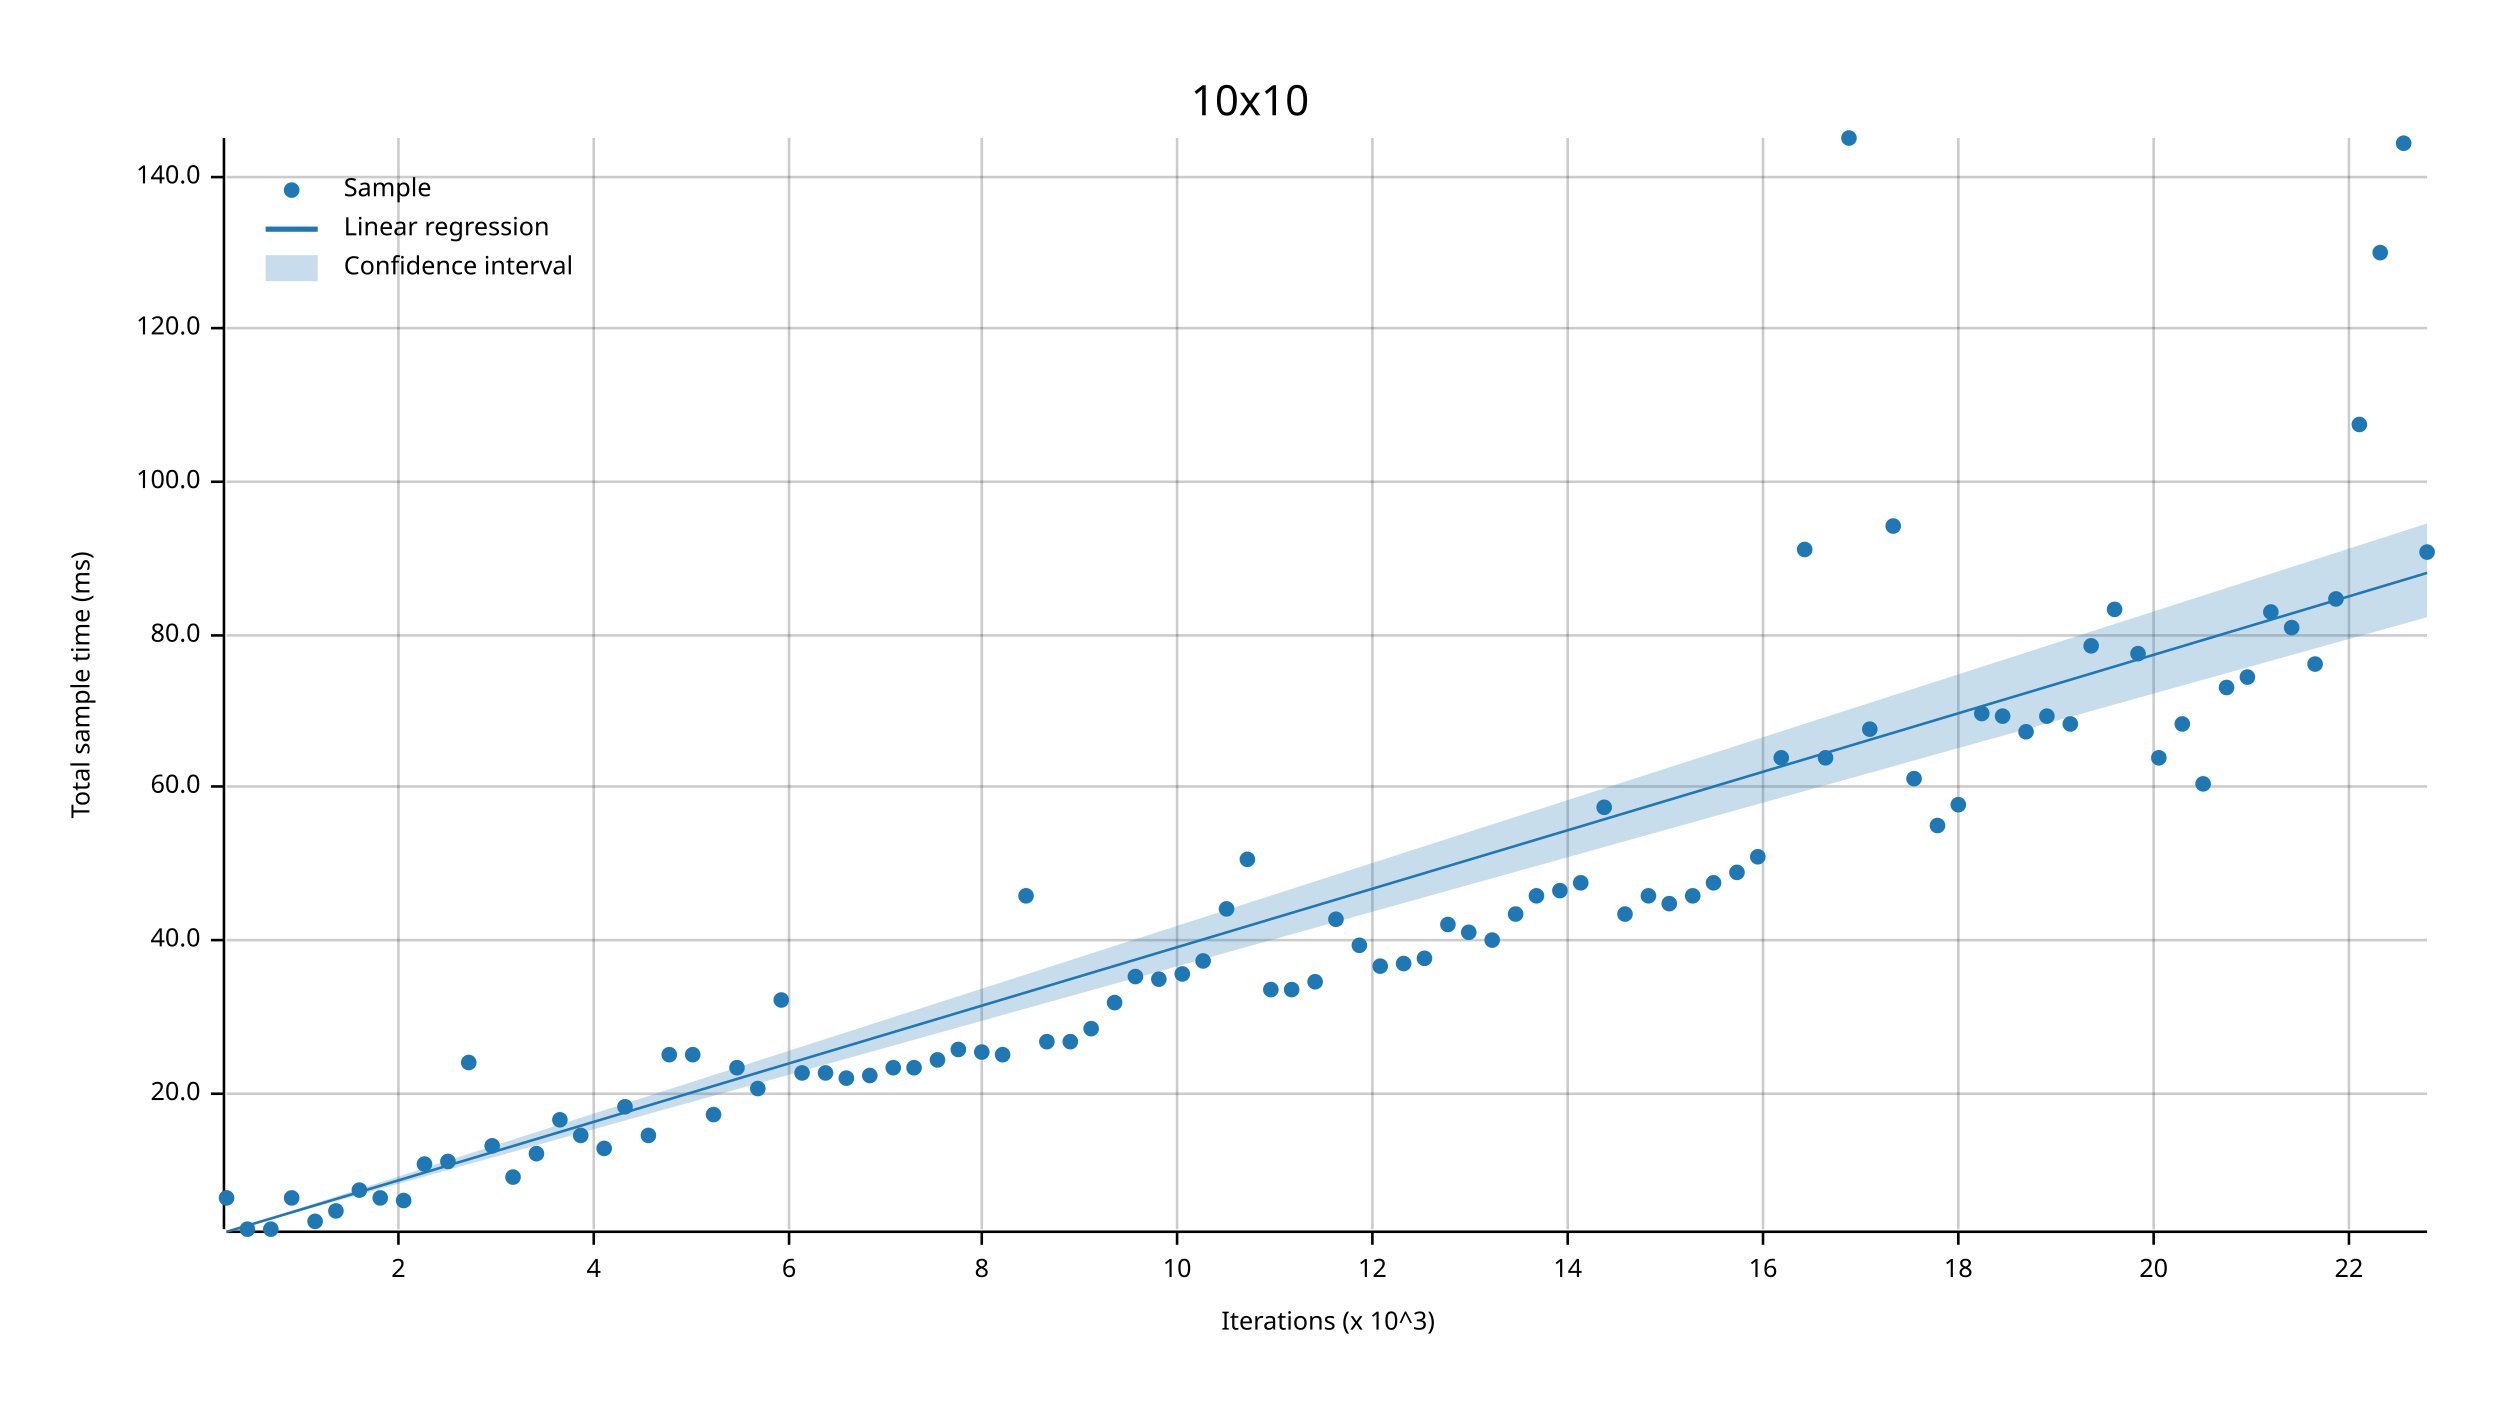
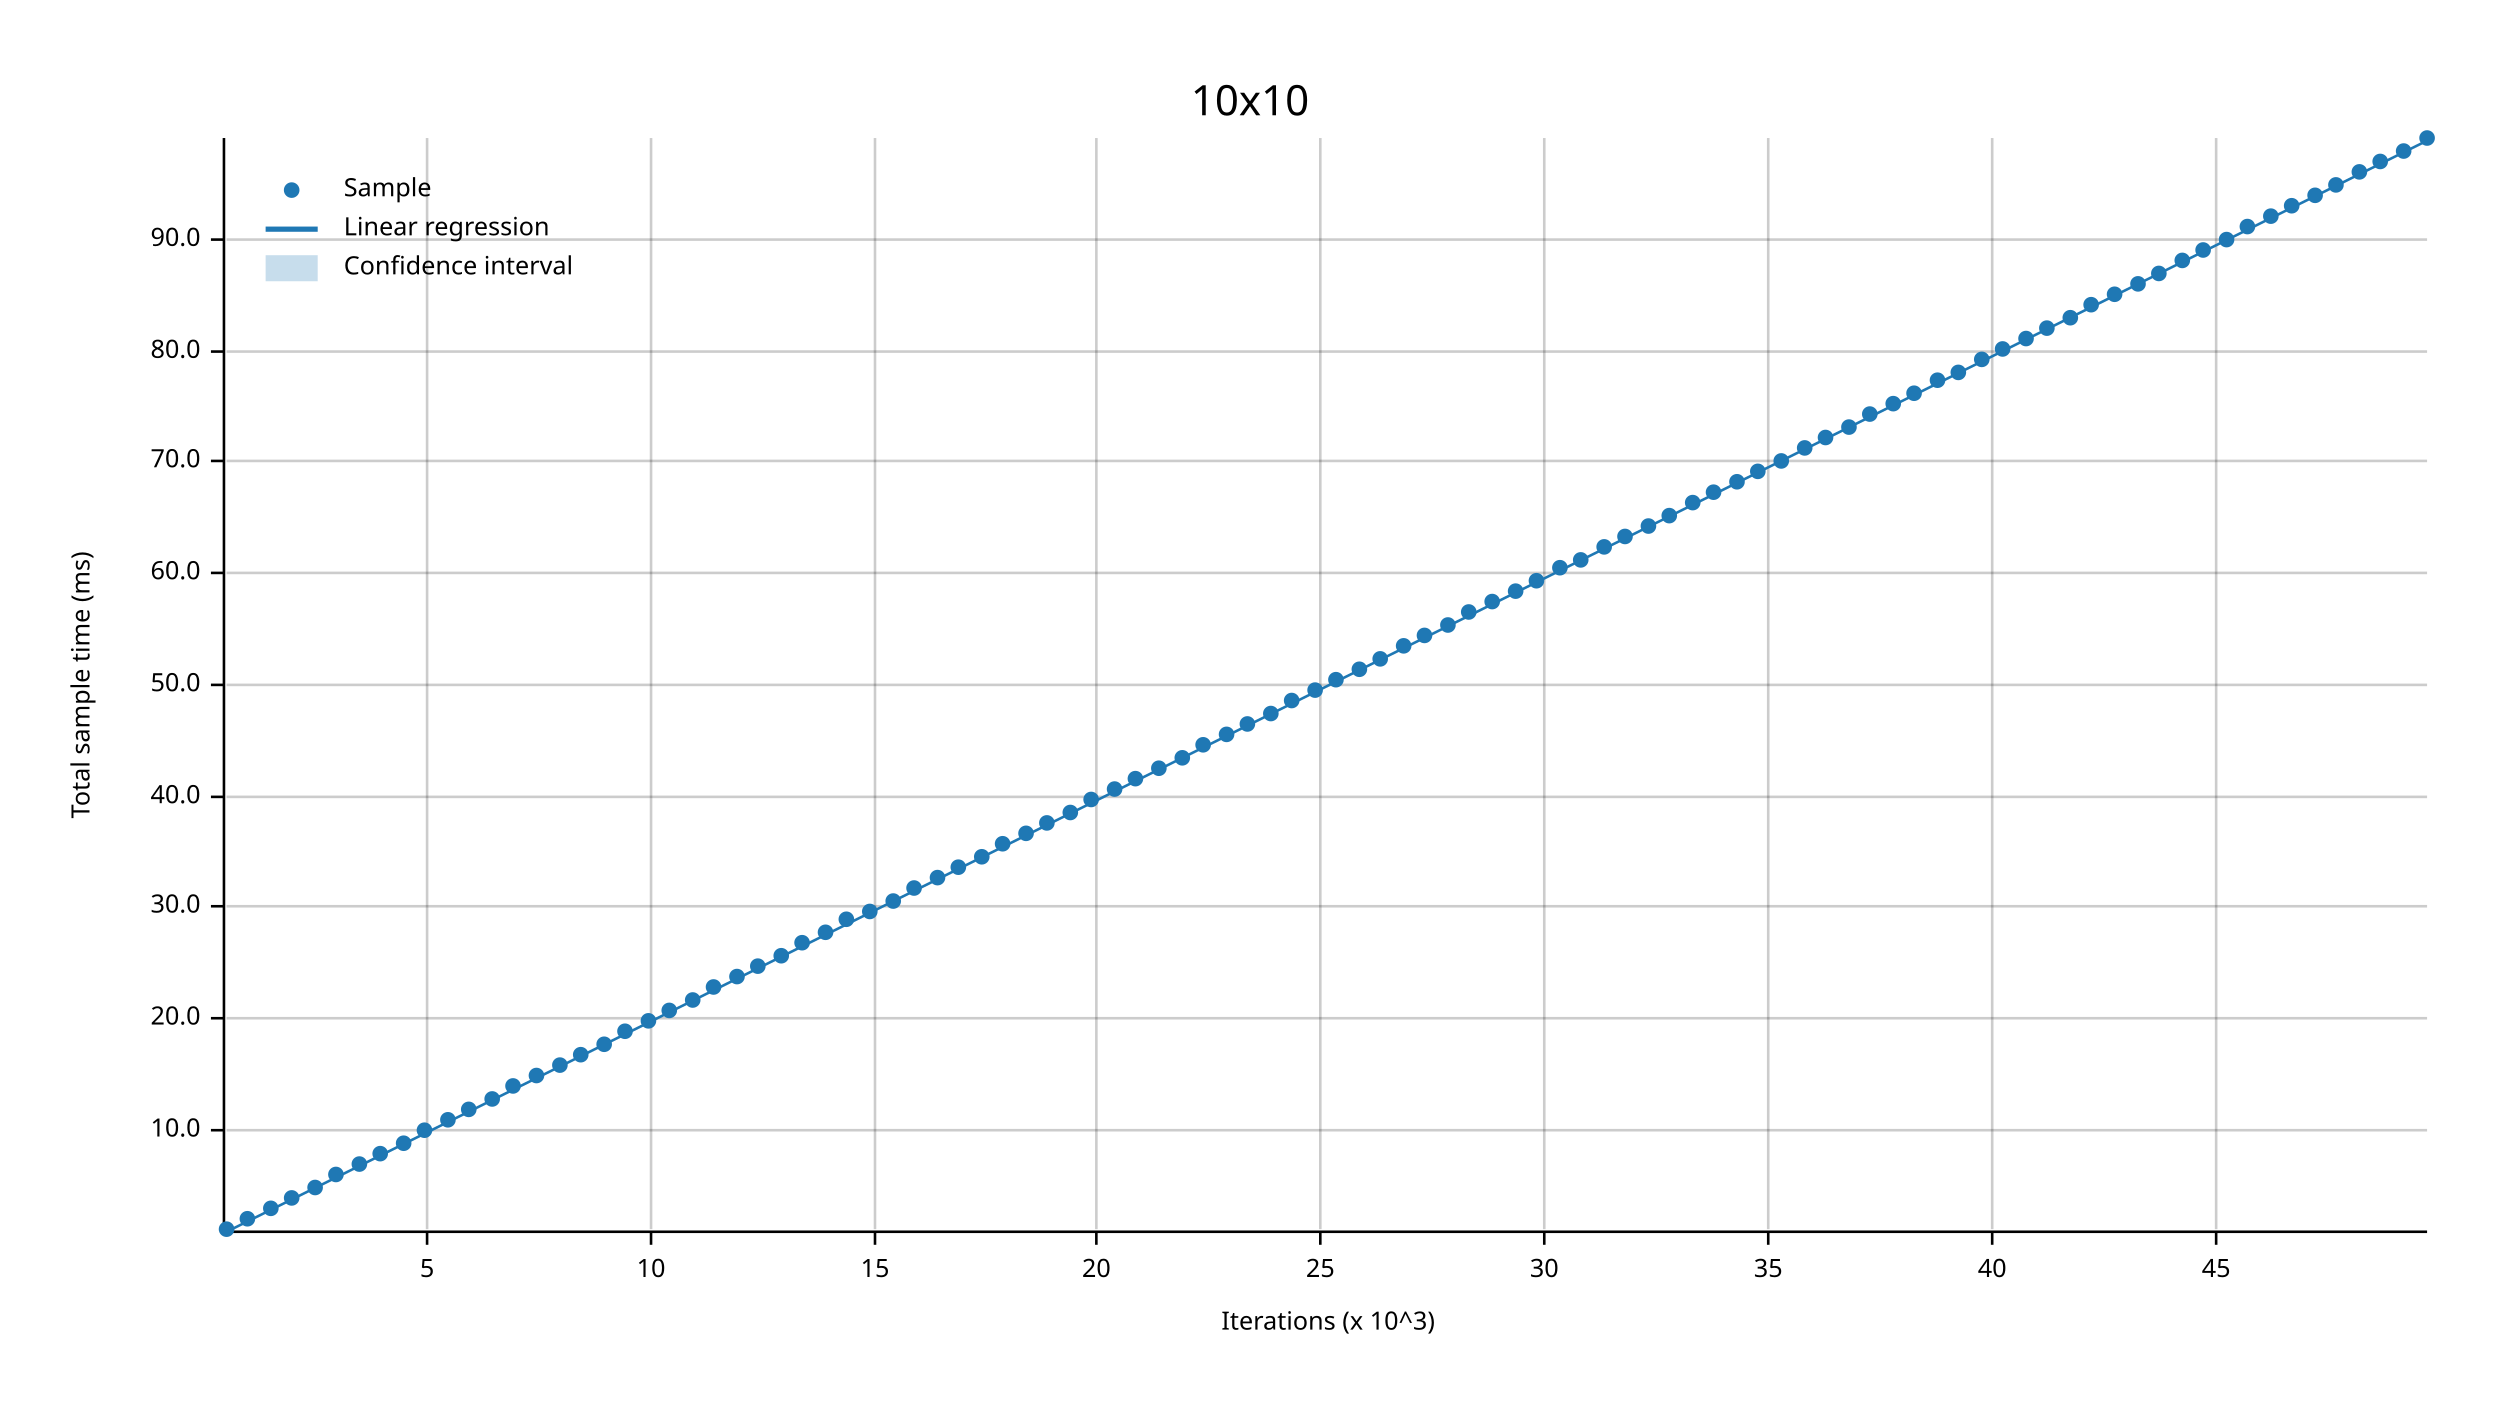
<svg xmlns="http://www.w3.org/2000/svg" width="960" height="540" viewBox="0 0 960 540">
  <text x="480" y="32" dy="0.76em" text-anchor="middle" font-family="sans-serif" font-size="16.129" opacity="1" fill="#000000">
10x10
</text>
  <text x="27" y="263" dy="0.76em" text-anchor="middle" font-family="sans-serif" font-size="9.677" opacity="1" fill="#000000" transform="rotate(270, 27, 263)">
Total sample time (ms)
</text>
  <text x="510" y="513" dy="-0.5ex" text-anchor="middle" font-family="sans-serif" font-size="9.677" opacity="1" fill="#000000">
Iterations (x 10^3)
</text>
-   <line opacity="0.2" stroke="#000000" stroke-width="1" x1="153" y1="472" x2="153" y2="53" />
-   <line opacity="0.2" stroke="#000000" stroke-width="1" x1="228" y1="472" x2="228" y2="53" />
-   <line opacity="0.2" stroke="#000000" stroke-width="1" x1="303" y1="472" x2="303" y2="53" />
-   <line opacity="0.2" stroke="#000000" stroke-width="1" x1="377" y1="472" x2="377" y2="53" />
-   <line opacity="0.2" stroke="#000000" stroke-width="1" x1="452" y1="472" x2="452" y2="53" />
-   <line opacity="0.2" stroke="#000000" stroke-width="1" x1="527" y1="472" x2="527" y2="53" />
-   <line opacity="0.2" stroke="#000000" stroke-width="1" x1="602" y1="472" x2="602" y2="53" />
-   <line opacity="0.2" stroke="#000000" stroke-width="1" x1="677" y1="472" x2="677" y2="53" />
-   <line opacity="0.2" stroke="#000000" stroke-width="1" x1="752" y1="472" x2="752" y2="53" />
-   <line opacity="0.2" stroke="#000000" stroke-width="1" x1="827" y1="472" x2="827" y2="53" />
-   <line opacity="0.2" stroke="#000000" stroke-width="1" x1="902" y1="472" x2="902" y2="53" />
-   <line opacity="0.2" stroke="#000000" stroke-width="1" x1="87" y1="420" x2="932" y2="420" />
-   <line opacity="0.2" stroke="#000000" stroke-width="1" x1="87" y1="361" x2="932" y2="361" />
-   <line opacity="0.2" stroke="#000000" stroke-width="1" x1="87" y1="302" x2="932" y2="302" />
-   <line opacity="0.2" stroke="#000000" stroke-width="1" x1="87" y1="244" x2="932" y2="244" />
-   <line opacity="0.2" stroke="#000000" stroke-width="1" x1="87" y1="185" x2="932" y2="185" />
-   <line opacity="0.2" stroke="#000000" stroke-width="1" x1="87" y1="126" x2="932" y2="126" />
-   <line opacity="0.2" stroke="#000000" stroke-width="1" x1="87" y1="68" x2="932" y2="68" />
+   <line opacity="0.2" stroke="#000000" stroke-width="1" x1="164" y1="472" x2="164" y2="53" />
+   <line opacity="0.2" stroke="#000000" stroke-width="1" x1="250" y1="472" x2="250" y2="53" />
+   <line opacity="0.2" stroke="#000000" stroke-width="1" x1="336" y1="472" x2="336" y2="53" />
+   <line opacity="0.2" stroke="#000000" stroke-width="1" x1="421" y1="472" x2="421" y2="53" />
+   <line opacity="0.2" stroke="#000000" stroke-width="1" x1="507" y1="472" x2="507" y2="53" />
+   <line opacity="0.2" stroke="#000000" stroke-width="1" x1="593" y1="472" x2="593" y2="53" />
+   <line opacity="0.2" stroke="#000000" stroke-width="1" x1="679" y1="472" x2="679" y2="53" />
+   <line opacity="0.2" stroke="#000000" stroke-width="1" x1="765" y1="472" x2="765" y2="53" />
+   <line opacity="0.2" stroke="#000000" stroke-width="1" x1="851" y1="472" x2="851" y2="53" />
+   <line opacity="0.2" stroke="#000000" stroke-width="1" x1="87" y1="434" x2="932" y2="434" />
+   <line opacity="0.2" stroke="#000000" stroke-width="1" x1="87" y1="391" x2="932" y2="391" />
+   <line opacity="0.2" stroke="#000000" stroke-width="1" x1="87" y1="348" x2="932" y2="348" />
+   <line opacity="0.2" stroke="#000000" stroke-width="1" x1="87" y1="306" x2="932" y2="306" />
+   <line opacity="0.2" stroke="#000000" stroke-width="1" x1="87" y1="263" x2="932" y2="263" />
+   <line opacity="0.2" stroke="#000000" stroke-width="1" x1="87" y1="220" x2="932" y2="220" />
+   <line opacity="0.2" stroke="#000000" stroke-width="1" x1="87" y1="177" x2="932" y2="177" />
+   <line opacity="0.2" stroke="#000000" stroke-width="1" x1="87" y1="135" x2="932" y2="135" />
+   <line opacity="0.2" stroke="#000000" stroke-width="1" x1="87" y1="92" x2="932" y2="92" />
  <polyline fill="none" opacity="1" stroke="#000000" stroke-width="1" points="86,53 86,472 " />
-   <text x="77" y="420" dy="0.5ex" text-anchor="end" font-family="sans-serif" font-size="9.677" opacity="1" fill="#000000">
+   <text x="77" y="434" dy="0.5ex" text-anchor="end" font-family="sans-serif" font-size="9.677" opacity="1" fill="#000000">
+ 10.0
+ </text>
+   <polyline fill="none" opacity="1" stroke="#000000" stroke-width="1" points="81,434 86,434 " />
+   <text x="77" y="391" dy="0.5ex" text-anchor="end" font-family="sans-serif" font-size="9.677" opacity="1" fill="#000000">
20.0
</text>
-   <polyline fill="none" opacity="1" stroke="#000000" stroke-width="1" points="81,420 86,420 " />
-   <text x="77" y="361" dy="0.5ex" text-anchor="end" font-family="sans-serif" font-size="9.677" opacity="1" fill="#000000">
+   <polyline fill="none" opacity="1" stroke="#000000" stroke-width="1" points="81,391 86,391 " />
+   <text x="77" y="348" dy="0.5ex" text-anchor="end" font-family="sans-serif" font-size="9.677" opacity="1" fill="#000000">
+ 30.0
+ </text>
+   <polyline fill="none" opacity="1" stroke="#000000" stroke-width="1" points="81,348 86,348 " />
+   <text x="77" y="306" dy="0.5ex" text-anchor="end" font-family="sans-serif" font-size="9.677" opacity="1" fill="#000000">
40.0
</text>
-   <polyline fill="none" opacity="1" stroke="#000000" stroke-width="1" points="81,361 86,361 " />
-   <text x="77" y="302" dy="0.5ex" text-anchor="end" font-family="sans-serif" font-size="9.677" opacity="1" fill="#000000">
+   <polyline fill="none" opacity="1" stroke="#000000" stroke-width="1" points="81,306 86,306 " />
+   <text x="77" y="263" dy="0.5ex" text-anchor="end" font-family="sans-serif" font-size="9.677" opacity="1" fill="#000000">
+ 50.0
+ </text>
+   <polyline fill="none" opacity="1" stroke="#000000" stroke-width="1" points="81,263 86,263 " />
+   <text x="77" y="220" dy="0.5ex" text-anchor="end" font-family="sans-serif" font-size="9.677" opacity="1" fill="#000000">
60.0
</text>
-   <polyline fill="none" opacity="1" stroke="#000000" stroke-width="1" points="81,302 86,302 " />
-   <text x="77" y="244" dy="0.5ex" text-anchor="end" font-family="sans-serif" font-size="9.677" opacity="1" fill="#000000">
+   <polyline fill="none" opacity="1" stroke="#000000" stroke-width="1" points="81,220 86,220 " />
+   <text x="77" y="177" dy="0.5ex" text-anchor="end" font-family="sans-serif" font-size="9.677" opacity="1" fill="#000000">
+ 70.0
+ </text>
+   <polyline fill="none" opacity="1" stroke="#000000" stroke-width="1" points="81,177 86,177 " />
+   <text x="77" y="135" dy="0.5ex" text-anchor="end" font-family="sans-serif" font-size="9.677" opacity="1" fill="#000000">
80.0
</text>
-   <polyline fill="none" opacity="1" stroke="#000000" stroke-width="1" points="81,244 86,244 " />
-   <text x="77" y="185" dy="0.5ex" text-anchor="end" font-family="sans-serif" font-size="9.677" opacity="1" fill="#000000">
- 100.0
- </text>
-   <polyline fill="none" opacity="1" stroke="#000000" stroke-width="1" points="81,185 86,185 " />
-   <text x="77" y="126" dy="0.5ex" text-anchor="end" font-family="sans-serif" font-size="9.677" opacity="1" fill="#000000">
- 120.0
- </text>
-   <polyline fill="none" opacity="1" stroke="#000000" stroke-width="1" points="81,126 86,126 " />
-   <text x="77" y="68" dy="0.5ex" text-anchor="end" font-family="sans-serif" font-size="9.677" opacity="1" fill="#000000">
- 140.0
- </text>
-   <polyline fill="none" opacity="1" stroke="#000000" stroke-width="1" points="81,68 86,68 " />
+   <polyline fill="none" opacity="1" stroke="#000000" stroke-width="1" points="81,135 86,135 " />
+   <text x="77" y="92" dy="0.5ex" text-anchor="end" font-family="sans-serif" font-size="9.677" opacity="1" fill="#000000">
+ 90.0
+ </text>
+   <polyline fill="none" opacity="1" stroke="#000000" stroke-width="1" points="81,92 86,92 " />
  <polyline fill="none" opacity="1" stroke="#000000" stroke-width="1" points="87,473 932,473 " />
-   <text x="153" y="483" dy="0.76em" text-anchor="middle" font-family="sans-serif" font-size="9.677" opacity="1" fill="#000000">
- 2
- </text>
-   <polyline fill="none" opacity="1" stroke="#000000" stroke-width="1" points="153,473 153,478 " />
-   <text x="228" y="483" dy="0.76em" text-anchor="middle" font-family="sans-serif" font-size="9.677" opacity="1" fill="#000000">
- 4
- </text>
-   <polyline fill="none" opacity="1" stroke="#000000" stroke-width="1" points="228,473 228,478 " />
-   <text x="303" y="483" dy="0.76em" text-anchor="middle" font-family="sans-serif" font-size="9.677" opacity="1" fill="#000000">
- 6
- </text>
-   <polyline fill="none" opacity="1" stroke="#000000" stroke-width="1" points="303,473 303,478 " />
-   <text x="377" y="483" dy="0.76em" text-anchor="middle" font-family="sans-serif" font-size="9.677" opacity="1" fill="#000000">
- 8
- </text>
-   <polyline fill="none" opacity="1" stroke="#000000" stroke-width="1" points="377,473 377,478 " />
-   <text x="452" y="483" dy="0.76em" text-anchor="middle" font-family="sans-serif" font-size="9.677" opacity="1" fill="#000000">
+   <text x="164" y="483" dy="0.76em" text-anchor="middle" font-family="sans-serif" font-size="9.677" opacity="1" fill="#000000">
+ 5
+ </text>
+   <polyline fill="none" opacity="1" stroke="#000000" stroke-width="1" points="164,473 164,478 " />
+   <text x="250" y="483" dy="0.76em" text-anchor="middle" font-family="sans-serif" font-size="9.677" opacity="1" fill="#000000">
10
</text>
-   <polyline fill="none" opacity="1" stroke="#000000" stroke-width="1" points="452,473 452,478 " />
-   <text x="527" y="483" dy="0.76em" text-anchor="middle" font-family="sans-serif" font-size="9.677" opacity="1" fill="#000000">
- 12
- </text>
-   <polyline fill="none" opacity="1" stroke="#000000" stroke-width="1" points="527,473 527,478 " />
-   <text x="602" y="483" dy="0.76em" text-anchor="middle" font-family="sans-serif" font-size="9.677" opacity="1" fill="#000000">
- 14
- </text>
-   <polyline fill="none" opacity="1" stroke="#000000" stroke-width="1" points="602,473 602,478 " />
-   <text x="677" y="483" dy="0.76em" text-anchor="middle" font-family="sans-serif" font-size="9.677" opacity="1" fill="#000000">
- 16
- </text>
-   <polyline fill="none" opacity="1" stroke="#000000" stroke-width="1" points="677,473 677,478 " />
-   <text x="752" y="483" dy="0.76em" text-anchor="middle" font-family="sans-serif" font-size="9.677" opacity="1" fill="#000000">
- 18
- </text>
-   <polyline fill="none" opacity="1" stroke="#000000" stroke-width="1" points="752,473 752,478 " />
-   <text x="827" y="483" dy="0.76em" text-anchor="middle" font-family="sans-serif" font-size="9.677" opacity="1" fill="#000000">
+   <polyline fill="none" opacity="1" stroke="#000000" stroke-width="1" points="250,473 250,478 " />
+   <text x="336" y="483" dy="0.76em" text-anchor="middle" font-family="sans-serif" font-size="9.677" opacity="1" fill="#000000">
+ 15
+ </text>
+   <polyline fill="none" opacity="1" stroke="#000000" stroke-width="1" points="336,473 336,478 " />
+   <text x="421" y="483" dy="0.76em" text-anchor="middle" font-family="sans-serif" font-size="9.677" opacity="1" fill="#000000">
20
</text>
-   <polyline fill="none" opacity="1" stroke="#000000" stroke-width="1" points="827,473 827,478 " />
-   <text x="902" y="483" dy="0.76em" text-anchor="middle" font-family="sans-serif" font-size="9.677" opacity="1" fill="#000000">
- 22
- </text>
-   <polyline fill="none" opacity="1" stroke="#000000" stroke-width="1" points="902,473 902,478 " />
-   <circle cx="87" cy="460" r="3" opacity="1" fill="#1F78B4" stroke="none" stroke-width="1" />
-   <circle cx="95" cy="472" r="3" opacity="1" fill="#1F78B4" stroke="none" stroke-width="1" />
-   <circle cx="104" cy="472" r="3" opacity="1" fill="#1F78B4" stroke="none" stroke-width="1" />
+   <polyline fill="none" opacity="1" stroke="#000000" stroke-width="1" points="421,473 421,478 " />
+   <text x="507" y="483" dy="0.76em" text-anchor="middle" font-family="sans-serif" font-size="9.677" opacity="1" fill="#000000">
+ 25
+ </text>
+   <polyline fill="none" opacity="1" stroke="#000000" stroke-width="1" points="507,473 507,478 " />
+   <text x="593" y="483" dy="0.76em" text-anchor="middle" font-family="sans-serif" font-size="9.677" opacity="1" fill="#000000">
+ 30
+ </text>
+   <polyline fill="none" opacity="1" stroke="#000000" stroke-width="1" points="593,473 593,478 " />
+   <text x="679" y="483" dy="0.76em" text-anchor="middle" font-family="sans-serif" font-size="9.677" opacity="1" fill="#000000">
+ 35
+ </text>
+   <polyline fill="none" opacity="1" stroke="#000000" stroke-width="1" points="679,473 679,478 " />
+   <text x="765" y="483" dy="0.76em" text-anchor="middle" font-family="sans-serif" font-size="9.677" opacity="1" fill="#000000">
+ 40
+ </text>
+   <polyline fill="none" opacity="1" stroke="#000000" stroke-width="1" points="765,473 765,478 " />
+   <text x="851" y="483" dy="0.76em" text-anchor="middle" font-family="sans-serif" font-size="9.677" opacity="1" fill="#000000">
+ 45
+ </text>
+   <polyline fill="none" opacity="1" stroke="#000000" stroke-width="1" points="851,473 851,478 " />
+   <circle cx="87" cy="472" r="3" opacity="1" fill="#1F78B4" stroke="none" stroke-width="1" />
+   <circle cx="95" cy="468" r="3" opacity="1" fill="#1F78B4" stroke="none" stroke-width="1" />
+   <circle cx="104" cy="464" r="3" opacity="1" fill="#1F78B4" stroke="none" stroke-width="1" />
  <circle cx="112" cy="460" r="3" opacity="1" fill="#1F78B4" stroke="none" stroke-width="1" />
-   <circle cx="121" cy="469" r="3" opacity="1" fill="#1F78B4" stroke="none" stroke-width="1" />
-   <circle cx="129" cy="465" r="3" opacity="1" fill="#1F78B4" stroke="none" stroke-width="1" />
-   <circle cx="138" cy="457" r="3" opacity="1" fill="#1F78B4" stroke="none" stroke-width="1" />
-   <circle cx="146" cy="460" r="3" opacity="1" fill="#1F78B4" stroke="none" stroke-width="1" />
-   <circle cx="155" cy="461" r="3" opacity="1" fill="#1F78B4" stroke="none" stroke-width="1" />
-   <circle cx="163" cy="447" r="3" opacity="1" fill="#1F78B4" stroke="none" stroke-width="1" />
-   <circle cx="172" cy="446" r="3" opacity="1" fill="#1F78B4" stroke="none" stroke-width="1" />
-   <circle cx="180" cy="408" r="3" opacity="1" fill="#1F78B4" stroke="none" stroke-width="1" />
-   <circle cx="189" cy="440" r="3" opacity="1" fill="#1F78B4" stroke="none" stroke-width="1" />
-   <circle cx="197" cy="452" r="3" opacity="1" fill="#1F78B4" stroke="none" stroke-width="1" />
-   <circle cx="206" cy="443" r="3" opacity="1" fill="#1F78B4" stroke="none" stroke-width="1" />
-   <circle cx="215" cy="430" r="3" opacity="1" fill="#1F78B4" stroke="none" stroke-width="1" />
-   <circle cx="223" cy="436" r="3" opacity="1" fill="#1F78B4" stroke="none" stroke-width="1" />
-   <circle cx="232" cy="441" r="3" opacity="1" fill="#1F78B4" stroke="none" stroke-width="1" />
-   <circle cx="240" cy="425" r="3" opacity="1" fill="#1F78B4" stroke="none" stroke-width="1" />
-   <circle cx="249" cy="436" r="3" opacity="1" fill="#1F78B4" stroke="none" stroke-width="1" />
-   <circle cx="257" cy="405" r="3" opacity="1" fill="#1F78B4" stroke="none" stroke-width="1" />
-   <circle cx="266" cy="405" r="3" opacity="1" fill="#1F78B4" stroke="none" stroke-width="1" />
-   <circle cx="274" cy="428" r="3" opacity="1" fill="#1F78B4" stroke="none" stroke-width="1" />
-   <circle cx="283" cy="410" r="3" opacity="1" fill="#1F78B4" stroke="none" stroke-width="1" />
-   <circle cx="291" cy="418" r="3" opacity="1" fill="#1F78B4" stroke="none" stroke-width="1" />
-   <circle cx="300" cy="384" r="3" opacity="1" fill="#1F78B4" stroke="none" stroke-width="1" />
-   <circle cx="308" cy="412" r="3" opacity="1" fill="#1F78B4" stroke="none" stroke-width="1" />
-   <circle cx="317" cy="412" r="3" opacity="1" fill="#1F78B4" stroke="none" stroke-width="1" />
-   <circle cx="325" cy="414" r="3" opacity="1" fill="#1F78B4" stroke="none" stroke-width="1" />
-   <circle cx="334" cy="413" r="3" opacity="1" fill="#1F78B4" stroke="none" stroke-width="1" />
-   <circle cx="343" cy="410" r="3" opacity="1" fill="#1F78B4" stroke="none" stroke-width="1" />
-   <circle cx="351" cy="410" r="3" opacity="1" fill="#1F78B4" stroke="none" stroke-width="1" />
-   <circle cx="360" cy="407" r="3" opacity="1" fill="#1F78B4" stroke="none" stroke-width="1" />
-   <circle cx="368" cy="403" r="3" opacity="1" fill="#1F78B4" stroke="none" stroke-width="1" />
-   <circle cx="377" cy="404" r="3" opacity="1" fill="#1F78B4" stroke="none" stroke-width="1" />
-   <circle cx="385" cy="405" r="3" opacity="1" fill="#1F78B4" stroke="none" stroke-width="1" />
-   <circle cx="394" cy="344" r="3" opacity="1" fill="#1F78B4" stroke="none" stroke-width="1" />
-   <circle cx="402" cy="400" r="3" opacity="1" fill="#1F78B4" stroke="none" stroke-width="1" />
-   <circle cx="411" cy="400" r="3" opacity="1" fill="#1F78B4" stroke="none" stroke-width="1" />
-   <circle cx="419" cy="395" r="3" opacity="1" fill="#1F78B4" stroke="none" stroke-width="1" />
-   <circle cx="428" cy="385" r="3" opacity="1" fill="#1F78B4" stroke="none" stroke-width="1" />
-   <circle cx="436" cy="375" r="3" opacity="1" fill="#1F78B4" stroke="none" stroke-width="1" />
-   <circle cx="445" cy="376" r="3" opacity="1" fill="#1F78B4" stroke="none" stroke-width="1" />
-   <circle cx="454" cy="374" r="3" opacity="1" fill="#1F78B4" stroke="none" stroke-width="1" />
-   <circle cx="462" cy="369" r="3" opacity="1" fill="#1F78B4" stroke="none" stroke-width="1" />
-   <circle cx="471" cy="349" r="3" opacity="1" fill="#1F78B4" stroke="none" stroke-width="1" />
-   <circle cx="479" cy="330" r="3" opacity="1" fill="#1F78B4" stroke="none" stroke-width="1" />
-   <circle cx="488" cy="380" r="3" opacity="1" fill="#1F78B4" stroke="none" stroke-width="1" />
-   <circle cx="496" cy="380" r="3" opacity="1" fill="#1F78B4" stroke="none" stroke-width="1" />
-   <circle cx="505" cy="377" r="3" opacity="1" fill="#1F78B4" stroke="none" stroke-width="1" />
-   <circle cx="513" cy="353" r="3" opacity="1" fill="#1F78B4" stroke="none" stroke-width="1" />
-   <circle cx="522" cy="363" r="3" opacity="1" fill="#1F78B4" stroke="none" stroke-width="1" />
-   <circle cx="530" cy="371" r="3" opacity="1" fill="#1F78B4" stroke="none" stroke-width="1" />
-   <circle cx="539" cy="370" r="3" opacity="1" fill="#1F78B4" stroke="none" stroke-width="1" />
-   <circle cx="547" cy="368" r="3" opacity="1" fill="#1F78B4" stroke="none" stroke-width="1" />
-   <circle cx="556" cy="355" r="3" opacity="1" fill="#1F78B4" stroke="none" stroke-width="1" />
-   <circle cx="564" cy="358" r="3" opacity="1" fill="#1F78B4" stroke="none" stroke-width="1" />
-   <circle cx="573" cy="361" r="3" opacity="1" fill="#1F78B4" stroke="none" stroke-width="1" />
-   <circle cx="582" cy="351" r="3" opacity="1" fill="#1F78B4" stroke="none" stroke-width="1" />
-   <circle cx="590" cy="344" r="3" opacity="1" fill="#1F78B4" stroke="none" stroke-width="1" />
-   <circle cx="599" cy="342" r="3" opacity="1" fill="#1F78B4" stroke="none" stroke-width="1" />
-   <circle cx="607" cy="339" r="3" opacity="1" fill="#1F78B4" stroke="none" stroke-width="1" />
-   <circle cx="616" cy="310" r="3" opacity="1" fill="#1F78B4" stroke="none" stroke-width="1" />
-   <circle cx="624" cy="351" r="3" opacity="1" fill="#1F78B4" stroke="none" stroke-width="1" />
-   <circle cx="633" cy="344" r="3" opacity="1" fill="#1F78B4" stroke="none" stroke-width="1" />
-   <circle cx="641" cy="347" r="3" opacity="1" fill="#1F78B4" stroke="none" stroke-width="1" />
-   <circle cx="650" cy="344" r="3" opacity="1" fill="#1F78B4" stroke="none" stroke-width="1" />
-   <circle cx="658" cy="339" r="3" opacity="1" fill="#1F78B4" stroke="none" stroke-width="1" />
-   <circle cx="667" cy="335" r="3" opacity="1" fill="#1F78B4" stroke="none" stroke-width="1" />
-   <circle cx="675" cy="329" r="3" opacity="1" fill="#1F78B4" stroke="none" stroke-width="1" />
-   <circle cx="684" cy="291" r="3" opacity="1" fill="#1F78B4" stroke="none" stroke-width="1" />
-   <circle cx="693" cy="211" r="3" opacity="1" fill="#1F78B4" stroke="none" stroke-width="1" />
-   <circle cx="701" cy="291" r="3" opacity="1" fill="#1F78B4" stroke="none" stroke-width="1" />
-   <circle cx="710" cy="53" r="3" opacity="1" fill="#1F78B4" stroke="none" stroke-width="1" />
-   <circle cx="718" cy="280" r="3" opacity="1" fill="#1F78B4" stroke="none" stroke-width="1" />
-   <circle cx="727" cy="202" r="3" opacity="1" fill="#1F78B4" stroke="none" stroke-width="1" />
-   <circle cx="735" cy="299" r="3" opacity="1" fill="#1F78B4" stroke="none" stroke-width="1" />
-   <circle cx="744" cy="317" r="3" opacity="1" fill="#1F78B4" stroke="none" stroke-width="1" />
-   <circle cx="752" cy="309" r="3" opacity="1" fill="#1F78B4" stroke="none" stroke-width="1" />
-   <circle cx="761" cy="274" r="3" opacity="1" fill="#1F78B4" stroke="none" stroke-width="1" />
-   <circle cx="769" cy="275" r="3" opacity="1" fill="#1F78B4" stroke="none" stroke-width="1" />
-   <circle cx="778" cy="281" r="3" opacity="1" fill="#1F78B4" stroke="none" stroke-width="1" />
-   <circle cx="786" cy="275" r="3" opacity="1" fill="#1F78B4" stroke="none" stroke-width="1" />
-   <circle cx="795" cy="278" r="3" opacity="1" fill="#1F78B4" stroke="none" stroke-width="1" />
-   <circle cx="803" cy="248" r="3" opacity="1" fill="#1F78B4" stroke="none" stroke-width="1" />
-   <circle cx="812" cy="234" r="3" opacity="1" fill="#1F78B4" stroke="none" stroke-width="1" />
-   <circle cx="821" cy="251" r="3" opacity="1" fill="#1F78B4" stroke="none" stroke-width="1" />
-   <circle cx="829" cy="291" r="3" opacity="1" fill="#1F78B4" stroke="none" stroke-width="1" />
-   <circle cx="838" cy="278" r="3" opacity="1" fill="#1F78B4" stroke="none" stroke-width="1" />
-   <circle cx="846" cy="301" r="3" opacity="1" fill="#1F78B4" stroke="none" stroke-width="1" />
-   <circle cx="855" cy="264" r="3" opacity="1" fill="#1F78B4" stroke="none" stroke-width="1" />
-   <circle cx="863" cy="260" r="3" opacity="1" fill="#1F78B4" stroke="none" stroke-width="1" />
-   <circle cx="872" cy="235" r="3" opacity="1" fill="#1F78B4" stroke="none" stroke-width="1" />
-   <circle cx="880" cy="241" r="3" opacity="1" fill="#1F78B4" stroke="none" stroke-width="1" />
-   <circle cx="889" cy="255" r="3" opacity="1" fill="#1F78B4" stroke="none" stroke-width="1" />
-   <circle cx="897" cy="230" r="3" opacity="1" fill="#1F78B4" stroke="none" stroke-width="1" />
-   <circle cx="906" cy="163" r="3" opacity="1" fill="#1F78B4" stroke="none" stroke-width="1" />
-   <circle cx="914" cy="97" r="3" opacity="1" fill="#1F78B4" stroke="none" stroke-width="1" />
-   <circle cx="923" cy="55" r="3" opacity="1" fill="#1F78B4" stroke="none" stroke-width="1" />
-   <circle cx="932" cy="212" r="3" opacity="1" fill="#1F78B4" stroke="none" stroke-width="1" />
-   <polyline fill="none" opacity="1" stroke="#1F78B4" stroke-width="1" points="87,473 932,220 " />
-   <polygon opacity="0.25" fill="#1F78B4" points="87,473 932,237 932,201 " />
+   <circle cx="121" cy="456" r="3" opacity="1" fill="#1F78B4" stroke="none" stroke-width="1" />
+   <circle cx="129" cy="451" r="3" opacity="1" fill="#1F78B4" stroke="none" stroke-width="1" />
+   <circle cx="138" cy="447" r="3" opacity="1" fill="#1F78B4" stroke="none" stroke-width="1" />
+   <circle cx="146" cy="443" r="3" opacity="1" fill="#1F78B4" stroke="none" stroke-width="1" />
+   <circle cx="155" cy="439" r="3" opacity="1" fill="#1F78B4" stroke="none" stroke-width="1" />
+   <circle cx="163" cy="434" r="3" opacity="1" fill="#1F78B4" stroke="none" stroke-width="1" />
+   <circle cx="172" cy="430" r="3" opacity="1" fill="#1F78B4" stroke="none" stroke-width="1" />
+   <circle cx="180" cy="426" r="3" opacity="1" fill="#1F78B4" stroke="none" stroke-width="1" />
+   <circle cx="189" cy="422" r="3" opacity="1" fill="#1F78B4" stroke="none" stroke-width="1" />
+   <circle cx="197" cy="417" r="3" opacity="1" fill="#1F78B4" stroke="none" stroke-width="1" />
+   <circle cx="206" cy="413" r="3" opacity="1" fill="#1F78B4" stroke="none" stroke-width="1" />
+   <circle cx="215" cy="409" r="3" opacity="1" fill="#1F78B4" stroke="none" stroke-width="1" />
+   <circle cx="223" cy="405" r="3" opacity="1" fill="#1F78B4" stroke="none" stroke-width="1" />
+   <circle cx="232" cy="401" r="3" opacity="1" fill="#1F78B4" stroke="none" stroke-width="1" />
+   <circle cx="240" cy="396" r="3" opacity="1" fill="#1F78B4" stroke="none" stroke-width="1" />
+   <circle cx="249" cy="392" r="3" opacity="1" fill="#1F78B4" stroke="none" stroke-width="1" />
+   <circle cx="257" cy="388" r="3" opacity="1" fill="#1F78B4" stroke="none" stroke-width="1" />
+   <circle cx="266" cy="384" r="3" opacity="1" fill="#1F78B4" stroke="none" stroke-width="1" />
+   <circle cx="274" cy="379" r="3" opacity="1" fill="#1F78B4" stroke="none" stroke-width="1" />
+   <circle cx="283" cy="375" r="3" opacity="1" fill="#1F78B4" stroke="none" stroke-width="1" />
+   <circle cx="291" cy="371" r="3" opacity="1" fill="#1F78B4" stroke="none" stroke-width="1" />
+   <circle cx="300" cy="367" r="3" opacity="1" fill="#1F78B4" stroke="none" stroke-width="1" />
+   <circle cx="308" cy="362" r="3" opacity="1" fill="#1F78B4" stroke="none" stroke-width="1" />
+   <circle cx="317" cy="358" r="3" opacity="1" fill="#1F78B4" stroke="none" stroke-width="1" />
+   <circle cx="325" cy="353" r="3" opacity="1" fill="#1F78B4" stroke="none" stroke-width="1" />
+   <circle cx="334" cy="350" r="3" opacity="1" fill="#1F78B4" stroke="none" stroke-width="1" />
+   <circle cx="343" cy="346" r="3" opacity="1" fill="#1F78B4" stroke="none" stroke-width="1" />
+   <circle cx="351" cy="341" r="3" opacity="1" fill="#1F78B4" stroke="none" stroke-width="1" />
+   <circle cx="360" cy="337" r="3" opacity="1" fill="#1F78B4" stroke="none" stroke-width="1" />
+   <circle cx="368" cy="333" r="3" opacity="1" fill="#1F78B4" stroke="none" stroke-width="1" />
+   <circle cx="377" cy="329" r="3" opacity="1" fill="#1F78B4" stroke="none" stroke-width="1" />
+   <circle cx="385" cy="324" r="3" opacity="1" fill="#1F78B4" stroke="none" stroke-width="1" />
+   <circle cx="394" cy="320" r="3" opacity="1" fill="#1F78B4" stroke="none" stroke-width="1" />
+   <circle cx="402" cy="316" r="3" opacity="1" fill="#1F78B4" stroke="none" stroke-width="1" />
+   <circle cx="411" cy="312" r="3" opacity="1" fill="#1F78B4" stroke="none" stroke-width="1" />
+   <circle cx="419" cy="307" r="3" opacity="1" fill="#1F78B4" stroke="none" stroke-width="1" />
+   <circle cx="428" cy="303" r="3" opacity="1" fill="#1F78B4" stroke="none" stroke-width="1" />
+   <circle cx="436" cy="299" r="3" opacity="1" fill="#1F78B4" stroke="none" stroke-width="1" />
+   <circle cx="445" cy="295" r="3" opacity="1" fill="#1F78B4" stroke="none" stroke-width="1" />
+   <circle cx="454" cy="291" r="3" opacity="1" fill="#1F78B4" stroke="none" stroke-width="1" />
+   <circle cx="462" cy="286" r="3" opacity="1" fill="#1F78B4" stroke="none" stroke-width="1" />
+   <circle cx="471" cy="282" r="3" opacity="1" fill="#1F78B4" stroke="none" stroke-width="1" />
+   <circle cx="479" cy="278" r="3" opacity="1" fill="#1F78B4" stroke="none" stroke-width="1" />
+   <circle cx="488" cy="274" r="3" opacity="1" fill="#1F78B4" stroke="none" stroke-width="1" />
+   <circle cx="496" cy="269" r="3" opacity="1" fill="#1F78B4" stroke="none" stroke-width="1" />
+   <circle cx="505" cy="265" r="3" opacity="1" fill="#1F78B4" stroke="none" stroke-width="1" />
+   <circle cx="513" cy="261" r="3" opacity="1" fill="#1F78B4" stroke="none" stroke-width="1" />
+   <circle cx="522" cy="257" r="3" opacity="1" fill="#1F78B4" stroke="none" stroke-width="1" />
+   <circle cx="530" cy="253" r="3" opacity="1" fill="#1F78B4" stroke="none" stroke-width="1" />
+   <circle cx="539" cy="248" r="3" opacity="1" fill="#1F78B4" stroke="none" stroke-width="1" />
+   <circle cx="547" cy="244" r="3" opacity="1" fill="#1F78B4" stroke="none" stroke-width="1" />
+   <circle cx="556" cy="240" r="3" opacity="1" fill="#1F78B4" stroke="none" stroke-width="1" />
+   <circle cx="564" cy="235" r="3" opacity="1" fill="#1F78B4" stroke="none" stroke-width="1" />
+   <circle cx="573" cy="231" r="3" opacity="1" fill="#1F78B4" stroke="none" stroke-width="1" />
+   <circle cx="582" cy="227" r="3" opacity="1" fill="#1F78B4" stroke="none" stroke-width="1" />
+   <circle cx="590" cy="223" r="3" opacity="1" fill="#1F78B4" stroke="none" stroke-width="1" />
+   <circle cx="599" cy="218" r="3" opacity="1" fill="#1F78B4" stroke="none" stroke-width="1" />
+   <circle cx="607" cy="215" r="3" opacity="1" fill="#1F78B4" stroke="none" stroke-width="1" />
+   <circle cx="616" cy="210" r="3" opacity="1" fill="#1F78B4" stroke="none" stroke-width="1" />
+   <circle cx="624" cy="206" r="3" opacity="1" fill="#1F78B4" stroke="none" stroke-width="1" />
+   <circle cx="633" cy="202" r="3" opacity="1" fill="#1F78B4" stroke="none" stroke-width="1" />
+   <circle cx="641" cy="198" r="3" opacity="1" fill="#1F78B4" stroke="none" stroke-width="1" />
+   <circle cx="650" cy="193" r="3" opacity="1" fill="#1F78B4" stroke="none" stroke-width="1" />
+   <circle cx="658" cy="189" r="3" opacity="1" fill="#1F78B4" stroke="none" stroke-width="1" />
+   <circle cx="667" cy="185" r="3" opacity="1" fill="#1F78B4" stroke="none" stroke-width="1" />
+   <circle cx="675" cy="181" r="3" opacity="1" fill="#1F78B4" stroke="none" stroke-width="1" />
+   <circle cx="684" cy="177" r="3" opacity="1" fill="#1F78B4" stroke="none" stroke-width="1" />
+   <circle cx="693" cy="172" r="3" opacity="1" fill="#1F78B4" stroke="none" stroke-width="1" />
+   <circle cx="701" cy="168" r="3" opacity="1" fill="#1F78B4" stroke="none" stroke-width="1" />
+   <circle cx="710" cy="164" r="3" opacity="1" fill="#1F78B4" stroke="none" stroke-width="1" />
+   <circle cx="718" cy="159" r="3" opacity="1" fill="#1F78B4" stroke="none" stroke-width="1" />
+   <circle cx="727" cy="155" r="3" opacity="1" fill="#1F78B4" stroke="none" stroke-width="1" />
+   <circle cx="735" cy="151" r="3" opacity="1" fill="#1F78B4" stroke="none" stroke-width="1" />
+   <circle cx="744" cy="146" r="3" opacity="1" fill="#1F78B4" stroke="none" stroke-width="1" />
+   <circle cx="752" cy="143" r="3" opacity="1" fill="#1F78B4" stroke="none" stroke-width="1" />
+   <circle cx="761" cy="138" r="3" opacity="1" fill="#1F78B4" stroke="none" stroke-width="1" />
+   <circle cx="769" cy="134" r="3" opacity="1" fill="#1F78B4" stroke="none" stroke-width="1" />
+   <circle cx="778" cy="130" r="3" opacity="1" fill="#1F78B4" stroke="none" stroke-width="1" />
+   <circle cx="786" cy="126" r="3" opacity="1" fill="#1F78B4" stroke="none" stroke-width="1" />
+   <circle cx="795" cy="122" r="3" opacity="1" fill="#1F78B4" stroke="none" stroke-width="1" />
+   <circle cx="803" cy="117" r="3" opacity="1" fill="#1F78B4" stroke="none" stroke-width="1" />
+   <circle cx="812" cy="113" r="3" opacity="1" fill="#1F78B4" stroke="none" stroke-width="1" />
+   <circle cx="821" cy="109" r="3" opacity="1" fill="#1F78B4" stroke="none" stroke-width="1" />
+   <circle cx="829" cy="105" r="3" opacity="1" fill="#1F78B4" stroke="none" stroke-width="1" />
+   <circle cx="838" cy="100" r="3" opacity="1" fill="#1F78B4" stroke="none" stroke-width="1" />
+   <circle cx="846" cy="96" r="3" opacity="1" fill="#1F78B4" stroke="none" stroke-width="1" />
+   <circle cx="855" cy="92" r="3" opacity="1" fill="#1F78B4" stroke="none" stroke-width="1" />
+   <circle cx="863" cy="87" r="3" opacity="1" fill="#1F78B4" stroke="none" stroke-width="1" />
+   <circle cx="872" cy="83" r="3" opacity="1" fill="#1F78B4" stroke="none" stroke-width="1" />
+   <circle cx="880" cy="79" r="3" opacity="1" fill="#1F78B4" stroke="none" stroke-width="1" />
+   <circle cx="889" cy="75" r="3" opacity="1" fill="#1F78B4" stroke="none" stroke-width="1" />
+   <circle cx="897" cy="71" r="3" opacity="1" fill="#1F78B4" stroke="none" stroke-width="1" />
+   <circle cx="906" cy="66" r="3" opacity="1" fill="#1F78B4" stroke="none" stroke-width="1" />
+   <circle cx="914" cy="62" r="3" opacity="1" fill="#1F78B4" stroke="none" stroke-width="1" />
+   <circle cx="923" cy="58" r="3" opacity="1" fill="#1F78B4" stroke="none" stroke-width="1" />
+   <circle cx="932" cy="53" r="3" opacity="1" fill="#1F78B4" stroke="none" stroke-width="1" />
+   <polyline fill="none" opacity="1" stroke="#1F78B4" stroke-width="1" points="87,473 932,54 " />
+   <polygon opacity="0.25" fill="#1F78B4" points="87,473 932,54 932,54 " />
  <text x="132" y="68" dy="0.76em" text-anchor="start" font-family="sans-serif" font-size="9.677" opacity="1" fill="#000000">
Sample
</text>
  <text x="132" y="83" dy="0.76em" text-anchor="start" font-family="sans-serif" font-size="9.677" opacity="1" fill="#000000">
Linear regression
</text>
  <text x="132" y="98" dy="0.76em" text-anchor="start" font-family="sans-serif" font-size="9.677" opacity="1" fill="#000000">
Confidence interval
</text>
  <circle cx="112" cy="73" r="3" opacity="1" fill="#1F78B4" stroke="none" stroke-width="1" />
  <polyline fill="none" opacity="1" stroke="#1F78B4" stroke-width="2" points="102,88 122,88 " />
  <rect x="102" y="98" width="20" height="10" opacity="0.25" fill="#1F78B4" stroke="none" />
</svg>
